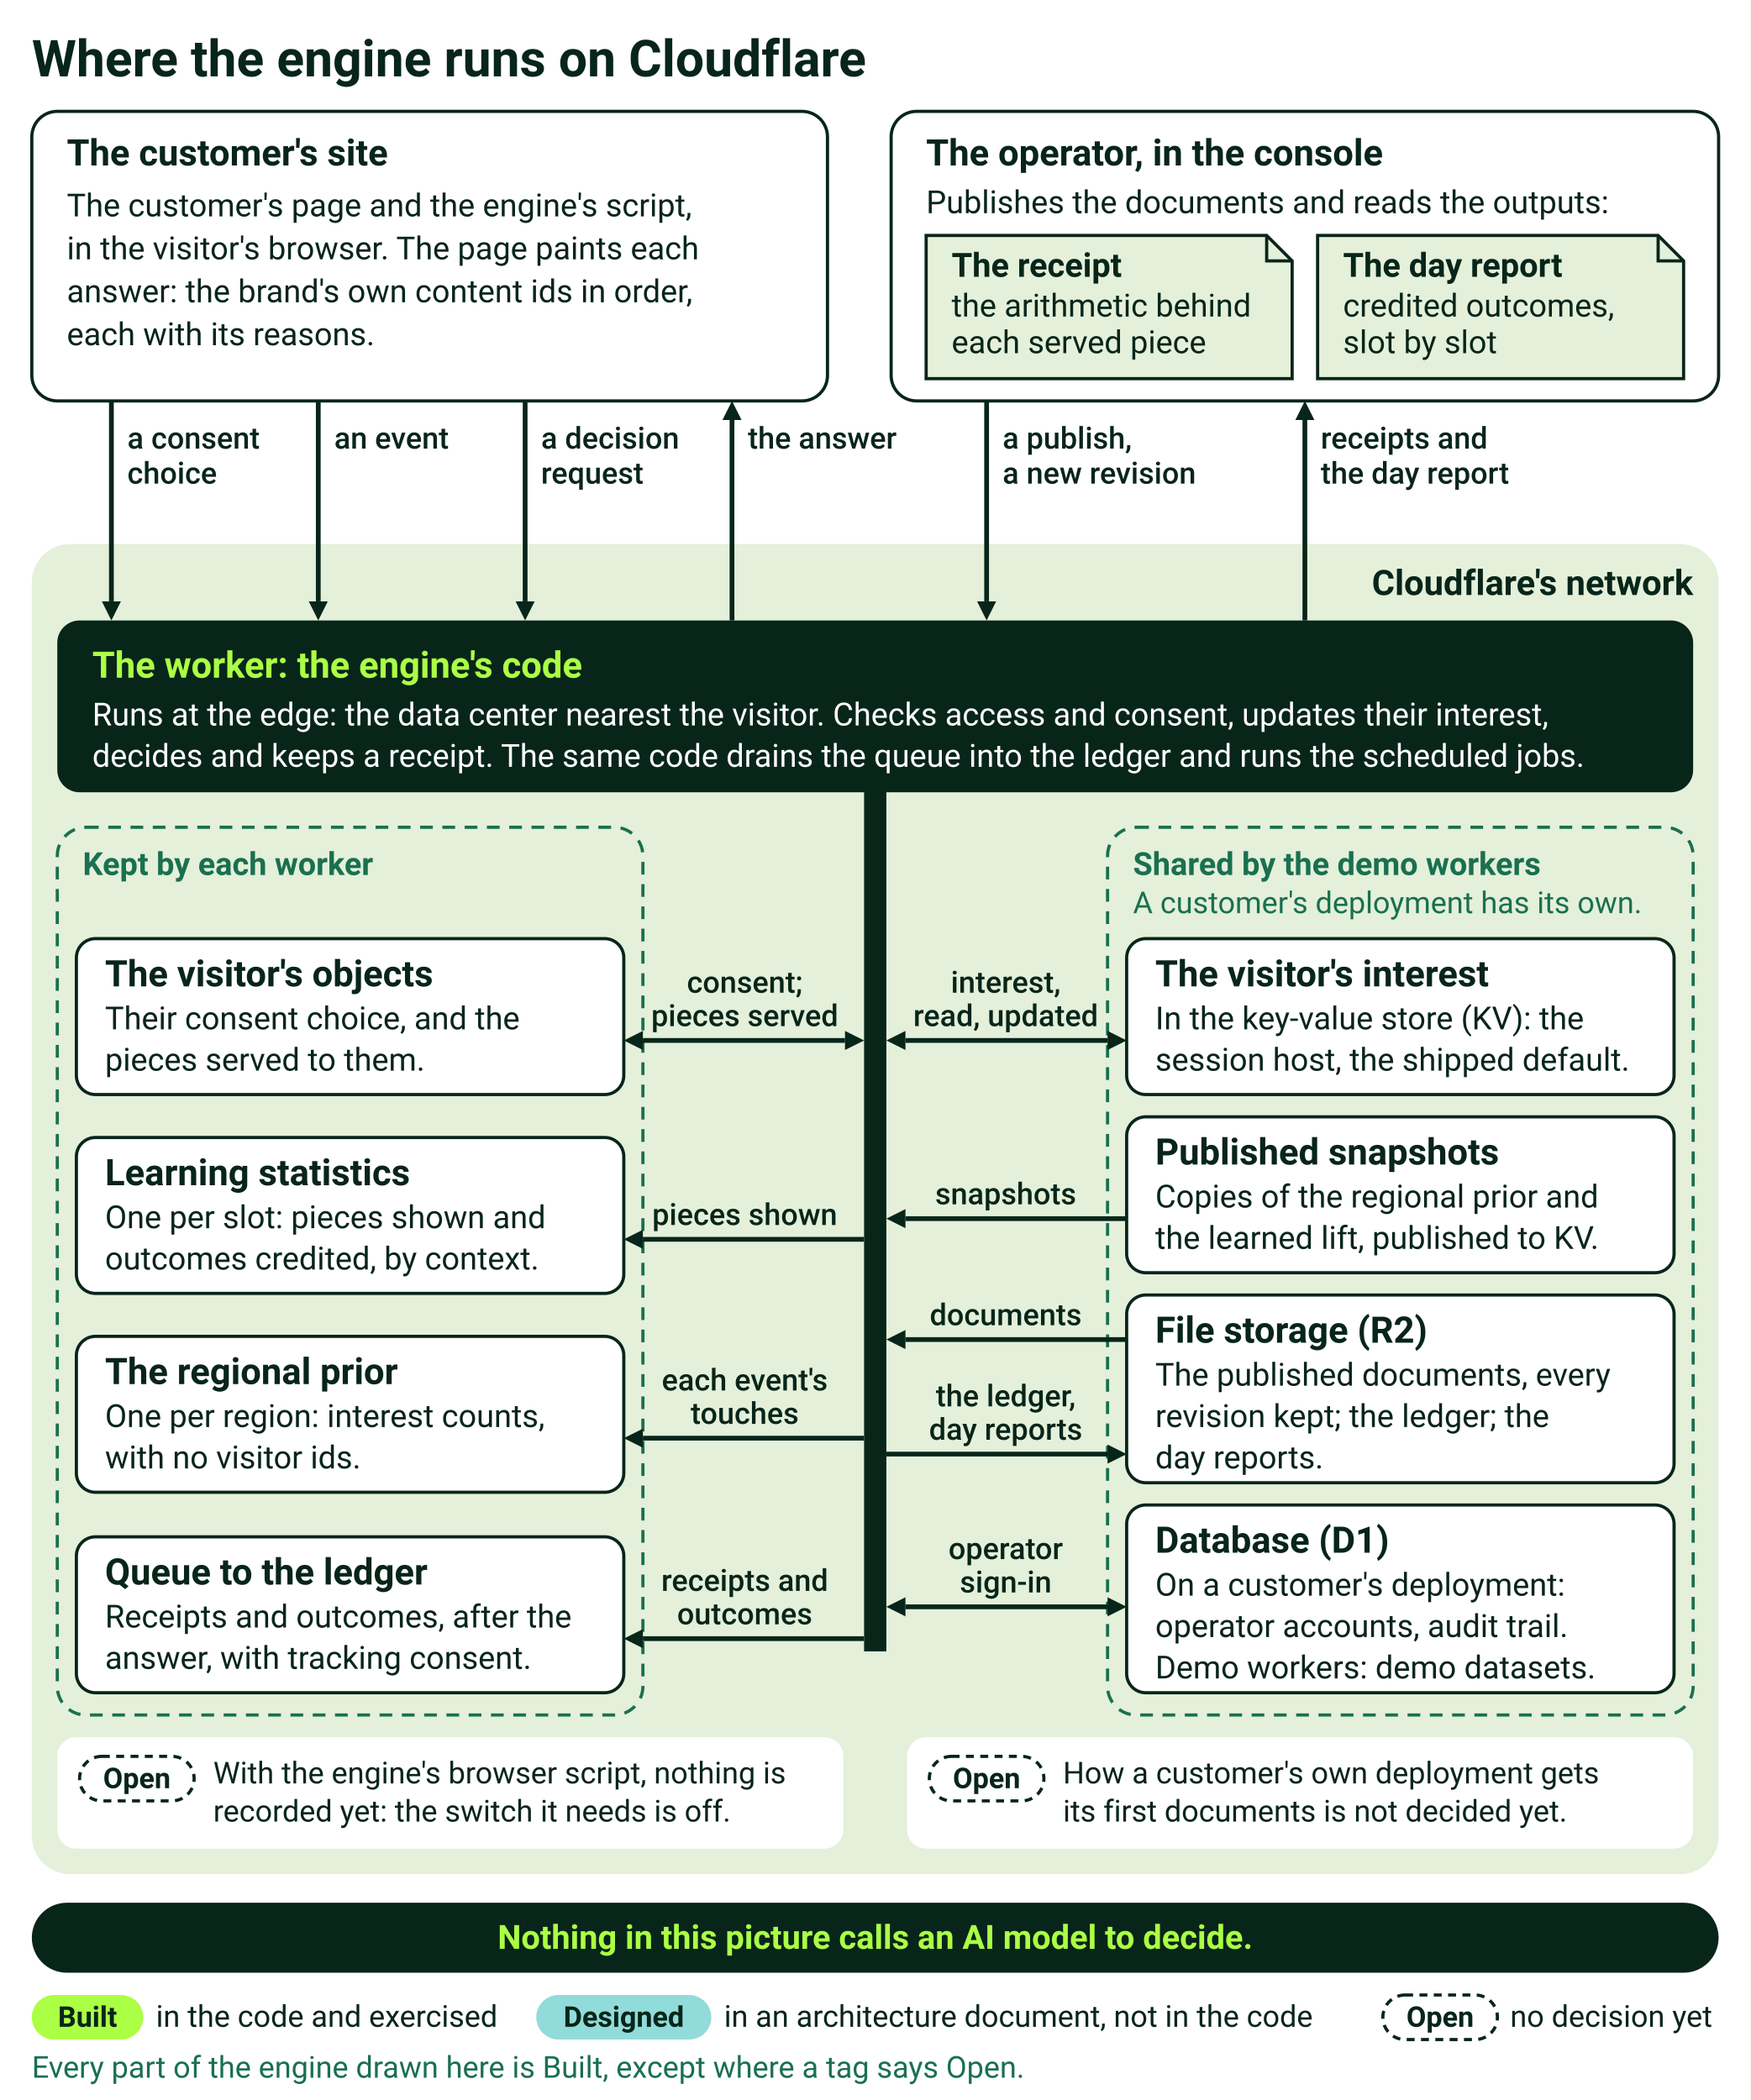
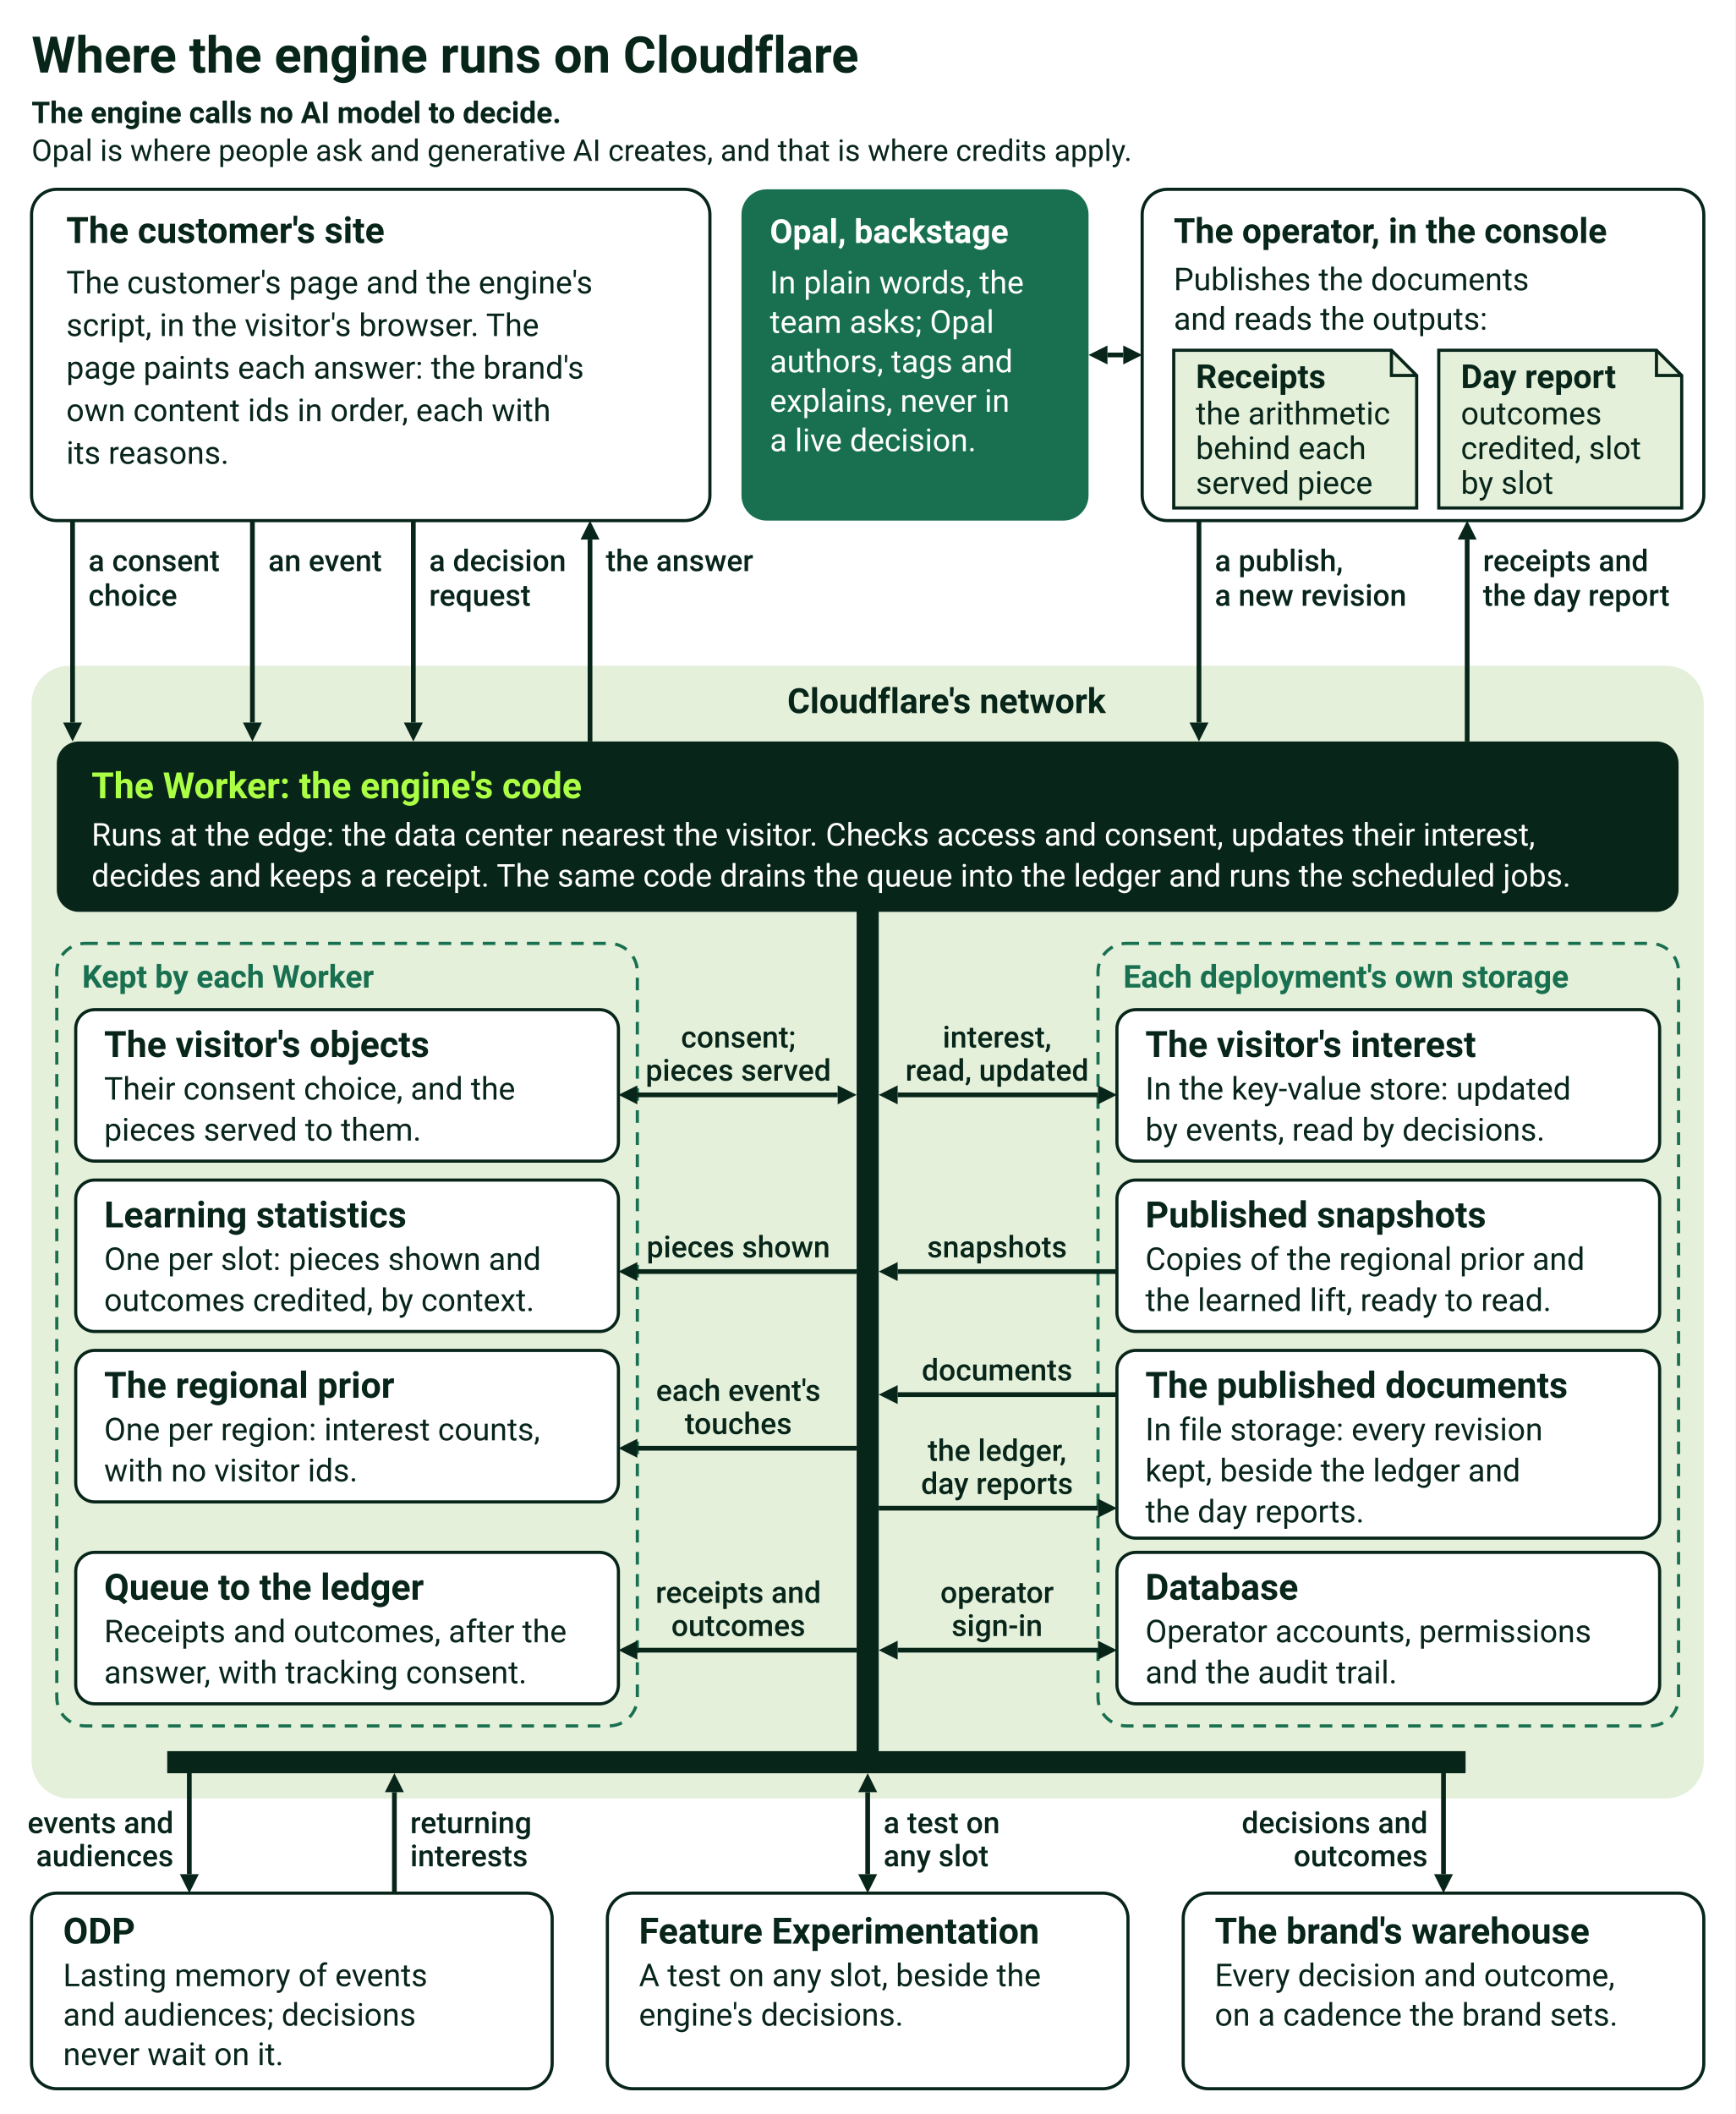
- <svg xmlns="http://www.w3.org/2000/svg" width="1100" height="1320" viewBox="0 0 1100 1320" role="img" aria-labelledby="arch-t arch-d" lang="en-US" font-family="Roboto, 'Segoe UI', system-ui, -apple-system, 'Helvetica Neue', Arial, sans-serif" fill="#08251A">
+ <svg xmlns="http://www.w3.org/2000/svg" width="1100" height="1340" viewBox="0 0 1100 1340" role="img" aria-labelledby="arch-t arch-d" lang="en-US" font-family="Roboto, 'Segoe UI', system-ui, -apple-system, 'Helvetica Neue', Arial, sans-serif" fill="#08251A">
  <defs>
    <marker id="arch-head" viewBox="0 0 10 10" refX="0" refY="5" markerWidth="4" markerHeight="4" orient="auto">
      <path d="M0,0 L10,5 L0,10 z" fill="#08251A" />
    </marker>
    <marker id="arch-tail" viewBox="0 0 10 10" refX="10" refY="5" markerWidth="4" markerHeight="4" orient="auto">
      <path d="M10,0 L0,5 L10,10 z" fill="#08251A" />
    </marker>
  </defs>
-   <rect x="0" y="0" width="1100" height="1320" fill="#FFFFFF" />
-   <text x="20" y="48" font-size="32" font-weight="700">Where the engine runs on Cloudflare</text>
+   <rect x="0" y="0" width="1100" height="1340" fill="#FFFFFF" />
+   <text x="20" y="46" font-size="32" font-weight="700">Where the engine runs on Cloudflare</text>
+   <text x="20" y="78" font-size="19" font-weight="700">The engine calls no AI model to decide.</text>
+   <text x="20" y="102" font-size="19">Opal is where people ask and generative AI creates, and that is where credits apply.</text>
  <g data-box="site">
-     <rect x="20" y="70" width="500" height="182" rx="16" fill="#FFFFFF" stroke="#08251A" stroke-width="2" />
-     <text x="42" y="104" font-size="23" font-weight="700">The customer's site</text>
-     <text x="42" y="136" font-size="20">The customer's page and the engine's script,</text>
-     <text x="42" y="163" font-size="20">in the visitor's browser. The page paints each</text>
-     <text x="42" y="190" font-size="20">answer: the brand's own content ids in order,</text>
-     <text x="42" y="217" font-size="20">each with its reasons.</text>
+     <rect x="20" y="120" width="430" height="210" rx="16" fill="#FFFFFF" stroke="#08251A" stroke-width="2" />
+     <text x="42" y="154" font-size="23" font-weight="700">The customer's site</text>
+     <text x="42" y="186" font-size="20">The customer's page and the engine's</text>
+     <text x="42" y="213" font-size="20">script, in the visitor's browser. The</text>
+     <text x="42" y="240" font-size="20">page paints each answer: the brand's</text>
+     <text x="42" y="267" font-size="20">own content ids in order, each with</text>
+     <text x="42" y="294" font-size="20">its reasons.</text>
+   </g>
+   <g data-box="opal">
+     <rect x="470" y="120" width="220" height="210" rx="16" fill="#197050" />
+     <text x="488" y="154" font-size="21" font-weight="700" fill="#FFFFFF">Opal, backstage</text>
+     <text x="488" y="186" font-size="20" fill="#FFFFFF">In plain words, the</text>
+     <text x="488" y="211" font-size="20" fill="#FFFFFF">team asks; Opal</text>
+     <text x="488" y="236" font-size="20" fill="#FFFFFF">authors, tags and</text>
+     <text x="488" y="261" font-size="20" fill="#FFFFFF">explains, never in</text>
+     <text x="488" y="286" font-size="20" fill="#FFFFFF">a live decision.</text>
  </g>
  <g data-box="operator">
-     <rect x="560" y="70" width="520" height="182" rx="16" fill="#FFFFFF" stroke="#08251A" stroke-width="2" />
-     <text x="582" y="104" font-size="23" font-weight="700">The operator, in the console</text>
-     <text x="582" y="134" font-size="20">Publishes the documents and reads the outputs:</text>
-     <g data-box="receipt">
-       <path data-container="1" d="M582,148 h214 l16,16 v74 h-230 z" fill="#E4F0DA" stroke="#08251A" stroke-width="2" />
-       <path d="M796,148 v16 h16" fill="none" stroke="#08251A" stroke-width="2" />
-       <text x="598" y="174" font-size="21" font-weight="700">The receipt</text>
-       <text x="598" y="199" font-size="20">the arithmetic behind</text>
-       <text x="598" y="222" font-size="20">each served piece</text>
+     <rect x="724" y="120" width="356" height="210" rx="16" fill="#FFFFFF" stroke="#08251A" stroke-width="2" />
+     <text x="744" y="154" font-size="22" font-weight="700">The operator, in the console</text>
+     <text x="744" y="184" font-size="20">Publishes the documents</text>
+     <text x="744" y="209" font-size="20">and reads the outputs:</text>
+     <g data-box="receipts">
+       <path data-container="1" d="M744,222 h138 l16,16 v84 h-154 z" fill="#E4F0DA" stroke="#08251A" stroke-width="2" />
+       <path d="M882,222 v16 h16" fill="none" stroke="#08251A" stroke-width="2" />
+       <text x="758" y="246" font-size="21" font-weight="700">Receipts</text>
+       <text x="758" y="269" font-size="20">the arithmetic</text>
+       <text x="758" y="291" font-size="20">behind each</text>
+       <text x="758" y="313" font-size="20">served piece</text>
    </g>
    <g data-box="day report">
-       <path data-container="1" d="M828,148 h214 l16,16 v74 h-230 z" fill="#E4F0DA" stroke="#08251A" stroke-width="2" />
-       <path d="M1042,148 v16 h16" fill="none" stroke="#08251A" stroke-width="2" />
-       <text x="844" y="174" font-size="21" font-weight="700">The day report</text>
-       <text x="844" y="199" font-size="20">credited outcomes,</text>
-       <text x="844" y="222" font-size="20">slot by slot</text>
-     </g>
+       <path data-container="1" d="M912,222 h138 l16,16 v84 h-154 z" fill="#E4F0DA" stroke="#08251A" stroke-width="2" />
+       <path d="M1050,222 v16 h16" fill="none" stroke="#08251A" stroke-width="2" />
+       <text x="926" y="246" font-size="21" font-weight="700">Day report</text>
+       <text x="926" y="269" font-size="20">outcomes</text>
+       <text x="926" y="291" font-size="20">credited, slot</text>
+       <text x="926" y="313" font-size="20">by slot</text>
+     </g>
+   </g>
+   <g stroke="#08251A" stroke-width="3" fill="none">
+     <line x1="702" y1="225" x2="712" y2="225" marker-start="url(#arch-tail)" marker-end="url(#arch-head)" />
  </g>
  <g data-box="region">
-     <rect x="20" y="342" width="1060" height="836" rx="24" fill="#E4F0DA" />
-     <text x="1064" y="374" font-size="22" font-weight="700" text-anchor="end">Cloudflare's network</text>
-   </g>
-   <g stroke="#08251A" stroke-width="3" fill="none">
-     <line x1="70" y1="252" x2="70" y2="378" marker-end="url(#arch-head)" />
-     <line x1="200" y1="252" x2="200" y2="378" marker-end="url(#arch-head)" />
-     <line x1="330" y1="252" x2="330" y2="378" marker-end="url(#arch-head)" />
-     <line x1="460" y1="390" x2="460" y2="264" marker-end="url(#arch-head)" />
-     <line x1="620" y1="252" x2="620" y2="378" marker-end="url(#arch-head)" />
-     <line x1="820" y1="390" x2="820" y2="264" marker-end="url(#arch-head)" />
+     <rect x="20" y="422" width="1060" height="718" rx="24" fill="#E4F0DA" />
+     <text x="600" y="452" font-size="22" font-weight="700" text-anchor="middle">Cloudflare's network</text>
+   </g>
+   <g stroke="#08251A" stroke-width="3" fill="none">
+     <line x1="46" y1="330" x2="46" y2="458" marker-end="url(#arch-head)" />
+     <line x1="160" y1="330" x2="160" y2="458" marker-end="url(#arch-head)" />
+     <line x1="262" y1="330" x2="262" y2="458" marker-end="url(#arch-head)" />
+     <line x1="374" y1="470" x2="374" y2="342" marker-end="url(#arch-head)" />
+     <line x1="760" y1="330" x2="760" y2="458" marker-end="url(#arch-head)" />
+     <line x1="930" y1="470" x2="930" y2="342" marker-end="url(#arch-head)" />
  </g>
  <g font-size="19" font-weight="500">
-     <text x="80" y="282">a consent</text>
-     <text x="80" y="304">choice</text>
-     <text x="210" y="282">an event</text>
-     <text x="340" y="282">a decision</text>
-     <text x="340" y="304">request</text>
-     <text x="470" y="282">the answer</text>
-     <text x="630" y="282">a publish,</text>
-     <text x="630" y="304">a new revision</text>
-     <text x="830" y="282">receipts and</text>
-     <text x="830" y="304">the day report</text>
-   </g>
-   <rect x="543" y="490" width="14" height="548" fill="#08251A" />
+     <text x="56" y="362">a consent</text>
+     <text x="56" y="384">choice</text>
+     <text x="170" y="362">an event</text>
+     <text x="272" y="362">a decision</text>
+     <text x="272" y="384">request</text>
+     <text x="384" y="362">the answer</text>
+     <text x="770" y="362">a publish,</text>
+     <text x="770" y="384">a new revision</text>
+     <text x="940" y="362">receipts and</text>
+     <text x="940" y="384">the day report</text>
+   </g>
+   <rect x="543" y="570" width="14" height="554" fill="#08251A" />
+   <rect x="106" y="1110" width="823" height="14" fill="#08251A" />
  <g data-box="worker">
-     <rect x="36" y="390" width="1028" height="108" rx="14" fill="#08251A" />
-     <text x="58" y="426" font-size="23" font-weight="700" fill="#ABFF44">The worker: the engine's code</text>
-     <text x="58" y="456" font-size="20" fill="#FFFFFF">Runs at the edge: the data center nearest the visitor. Checks access and consent, updates their interest,</text>
-     <text x="58" y="482" font-size="20" fill="#FFFFFF">decides and keeps a receipt. The same code drains the queue into the ledger and runs the scheduled jobs.</text>
-   </g>
-   <g data-box="zone per worker">
-     <rect x="36" y="520" width="368" height="558" rx="18" fill="none" stroke="#197050" stroke-width="2" stroke-dasharray="8 6" />
-     <text x="52" y="550" font-size="20" font-weight="700" fill="#197050">Kept by each worker</text>
+     <rect x="36" y="470" width="1028" height="108" rx="14" fill="#08251A" />
+     <text x="58" y="506" font-size="23" font-weight="700" fill="#ABFF44">The Worker: the engine's code</text>
+     <text x="58" y="536" font-size="20" fill="#FFFFFF">Runs at the edge: the data center nearest the visitor. Checks access and consent, updates their interest,</text>
+     <text x="58" y="562" font-size="20" fill="#FFFFFF">decides and keeps a receipt. The same code drains the queue into the ledger and runs the scheduled jobs.</text>
+   </g>
+   <g data-box="zone worker">
+     <rect x="36" y="598" width="368" height="496" rx="18" fill="none" stroke="#197050" stroke-width="2" stroke-dasharray="8 6" />
+     <text x="52" y="626" font-size="20" font-weight="700" fill="#197050">Kept by each Worker</text>
    <g data-box="visitor objects">
-       <rect x="48" y="590" width="344" height="98" rx="12" fill="#FFFFFF" stroke="#08251A" stroke-width="2" />
-       <text x="66" y="620" font-size="23" font-weight="700">The visitor's objects</text>
-       <text x="66" y="647" font-size="20">Their consent choice, and the</text>
-       <text x="66" y="673" font-size="20">pieces served to them.</text>
+       <rect x="48" y="640" width="344" height="96" rx="12" fill="#FFFFFF" stroke="#08251A" stroke-width="2" />
+       <text x="66" y="670" font-size="23" font-weight="700">The visitor's objects</text>
+       <text x="66" y="697" font-size="20">Their consent choice, and the</text>
+       <text x="66" y="723" font-size="20">pieces served to them.</text>
    </g>
    <g data-box="learning statistics">
-       <rect x="48" y="715" width="344" height="98" rx="12" fill="#FFFFFF" stroke="#08251A" stroke-width="2" />
-       <text x="66" y="745" font-size="23" font-weight="700">Learning statistics</text>
-       <text x="66" y="772" font-size="20">One per slot: pieces shown and</text>
-       <text x="66" y="798" font-size="20">outcomes credited, by context.</text>
+       <rect x="48" y="748" width="344" height="96" rx="12" fill="#FFFFFF" stroke="#08251A" stroke-width="2" />
+       <text x="66" y="778" font-size="23" font-weight="700">Learning statistics</text>
+       <text x="66" y="805" font-size="20">One per slot: pieces shown and</text>
+       <text x="66" y="831" font-size="20">outcomes credited, by context.</text>
    </g>
    <g data-box="regional prior">
-       <rect x="48" y="840" width="344" height="98" rx="12" fill="#FFFFFF" stroke="#08251A" stroke-width="2" />
-       <text x="66" y="870" font-size="23" font-weight="700">The regional prior</text>
-       <text x="66" y="897" font-size="20">One per region: interest counts,</text>
-       <text x="66" y="923" font-size="20">with no visitor ids.</text>
+       <rect x="48" y="856" width="344" height="96" rx="12" fill="#FFFFFF" stroke="#08251A" stroke-width="2" />
+       <text x="66" y="886" font-size="23" font-weight="700">The regional prior</text>
+       <text x="66" y="913" font-size="20">One per region: interest counts,</text>
+       <text x="66" y="939" font-size="20">with no visitor ids.</text>
    </g>
    <g data-box="queue">
-       <rect x="48" y="966" width="344" height="98" rx="12" fill="#FFFFFF" stroke="#08251A" stroke-width="2" />
-       <text x="66" y="996" font-size="23" font-weight="700">Queue to the ledger</text>
-       <text x="66" y="1023" font-size="20">Receipts and outcomes, after the</text>
-       <text x="66" y="1049" font-size="20">answer, with tracking consent.</text>
-     </g>
-   </g>
-   <g data-box="zone shared">
-     <rect x="696" y="520" width="368" height="558" rx="18" fill="none" stroke="#197050" stroke-width="2" stroke-dasharray="8 6" />
-     <text x="712" y="550" font-size="20" font-weight="700" fill="#197050">Shared by the demo workers</text>
-     <text x="712" y="574" font-size="19" fill="#197050">A customer's deployment has its own.</text>
+       <rect x="48" y="984" width="344" height="96" rx="12" fill="#FFFFFF" stroke="#08251A" stroke-width="2" />
+       <text x="66" y="1014" font-size="23" font-weight="700">Queue to the ledger</text>
+       <text x="66" y="1041" font-size="20">Receipts and outcomes, after the</text>
+       <text x="66" y="1067" font-size="20">answer, with tracking consent.</text>
+     </g>
+   </g>
+   <g data-box="zone storage">
+     <rect x="696" y="598" width="368" height="496" rx="18" fill="none" stroke="#197050" stroke-width="2" stroke-dasharray="8 6" />
+     <text x="712" y="626" font-size="20" font-weight="700" fill="#197050">Each deployment's own storage</text>
    <g data-box="interest record">
-       <rect x="708" y="590" width="344" height="98" rx="12" fill="#FFFFFF" stroke="#08251A" stroke-width="2" />
-       <text x="726" y="620" font-size="23" font-weight="700">The visitor's interest</text>
-       <text x="726" y="647" font-size="20">In the key-value store (KV): the</text>
-       <text x="726" y="673" font-size="20">session host, the shipped default.</text>
+       <rect x="708" y="640" width="344" height="96" rx="12" fill="#FFFFFF" stroke="#08251A" stroke-width="2" />
+       <text x="726" y="670" font-size="23" font-weight="700">The visitor's interest</text>
+       <text x="726" y="697" font-size="20">In the key-value store: updated</text>
+       <text x="726" y="723" font-size="20">by events, read by decisions.</text>
    </g>
    <g data-box="snapshots">
-       <rect x="708" y="702" width="344" height="98" rx="12" fill="#FFFFFF" stroke="#08251A" stroke-width="2" />
-       <text x="726" y="732" font-size="23" font-weight="700">Published snapshots</text>
-       <text x="726" y="759" font-size="20">Copies of the regional prior and</text>
-       <text x="726" y="785" font-size="20">the learned lift, published to KV.</text>
-     </g>
-     <g data-box="file storage">
-       <rect x="708" y="814" width="344" height="118" rx="12" fill="#FFFFFF" stroke="#08251A" stroke-width="2" />
-       <text x="726" y="844" font-size="23" font-weight="700">File storage (R2)</text>
-       <text x="726" y="871" font-size="20">The published documents, every</text>
-       <text x="726" y="897" font-size="20">revision kept; the ledger; the</text>
-       <text x="726" y="923" font-size="20">day reports.</text>
+       <rect x="708" y="748" width="344" height="96" rx="12" fill="#FFFFFF" stroke="#08251A" stroke-width="2" />
+       <text x="726" y="778" font-size="23" font-weight="700">Published snapshots</text>
+       <text x="726" y="805" font-size="20">Copies of the regional prior and</text>
+       <text x="726" y="831" font-size="20">the learned lift, ready to read.</text>
+     </g>
+     <g data-box="published documents">
+       <rect x="708" y="856" width="344" height="119" rx="12" fill="#FFFFFF" stroke="#08251A" stroke-width="2" />
+       <text x="726" y="886" font-size="23" font-weight="700">The published documents</text>
+       <text x="726" y="913" font-size="20">In file storage: every revision</text>
+       <text x="726" y="939" font-size="20">kept, beside the ledger and</text>
+       <text x="726" y="965" font-size="20">the day reports.</text>
    </g>
    <g data-box="database">
-       <rect x="708" y="946" width="344" height="118" rx="12" fill="#FFFFFF" stroke="#08251A" stroke-width="2" />
-       <text x="726" y="976" font-size="23" font-weight="700">Database (D1)</text>
-       <text x="726" y="1003" font-size="20">On a customer's deployment:</text>
-       <text x="726" y="1029" font-size="20">operator accounts, audit trail.</text>
-       <text x="726" y="1055" font-size="20">Demo workers: demo datasets.</text>
-     </g>
-   </g>
-   <g stroke="#08251A" stroke-width="3" fill="none">
-     <line x1="404" y1="654" x2="531" y2="654" marker-start="url(#arch-tail)" marker-end="url(#arch-head)" />
-     <line x1="543" y1="779" x2="404" y2="779" marker-end="url(#arch-head)" />
-     <line x1="543" y1="904" x2="404" y2="904" marker-end="url(#arch-head)" />
-     <line x1="543" y1="1030" x2="404" y2="1030" marker-end="url(#arch-head)" />
-     <line x1="569" y1="654" x2="696" y2="654" marker-start="url(#arch-tail)" marker-end="url(#arch-head)" />
-     <line x1="708" y1="766" x2="569" y2="766" marker-end="url(#arch-head)" />
-     <line x1="708" y1="842" x2="569" y2="842" marker-end="url(#arch-head)" />
-     <line x1="557" y1="914" x2="696" y2="914" marker-end="url(#arch-head)" />
-     <line x1="569" y1="1010" x2="696" y2="1010" marker-start="url(#arch-tail)" marker-end="url(#arch-head)" />
+       <rect x="708" y="984" width="344" height="96" rx="12" fill="#FFFFFF" stroke="#08251A" stroke-width="2" />
+       <text x="726" y="1014" font-size="23" font-weight="700">Database</text>
+       <text x="726" y="1041" font-size="20">Operator accounts, permissions</text>
+       <text x="726" y="1067" font-size="20">and the audit trail.</text>
+     </g>
+   </g>
+   <g stroke="#08251A" stroke-width="3" fill="none">
+     <line x1="404" y1="694" x2="531" y2="694" marker-start="url(#arch-tail)" marker-end="url(#arch-head)" />
+     <line x1="543" y1="806" x2="404" y2="806" marker-end="url(#arch-head)" />
+     <line x1="543" y1="918" x2="404" y2="918" marker-end="url(#arch-head)" />
+     <line x1="543" y1="1046" x2="404" y2="1046" marker-end="url(#arch-head)" />
+     <line x1="569" y1="694" x2="696" y2="694" marker-start="url(#arch-tail)" marker-end="url(#arch-head)" />
+     <line x1="708" y1="806" x2="569" y2="806" marker-end="url(#arch-head)" />
+     <line x1="708" y1="884" x2="569" y2="884" marker-end="url(#arch-head)" />
+     <line x1="557" y1="956" x2="696" y2="956" marker-end="url(#arch-head)" />
+     <line x1="569" y1="1046" x2="696" y2="1046" marker-start="url(#arch-tail)" marker-end="url(#arch-head)" />
  </g>
  <g font-size="19" font-weight="500" text-anchor="middle">
-     <text x="468" y="624">consent;</text>
-     <text x="468" y="645">pieces served</text>
-     <text x="468" y="770">pieces shown</text>
-     <text x="468" y="874">each event's</text>
-     <text x="468" y="895">touches</text>
-     <text x="468" y="1000">receipts and</text>
-     <text x="468" y="1021">outcomes</text>
-     <text x="632" y="624">interest,</text>
-     <text x="632" y="645">read, updated</text>
-     <text x="632" y="757">snapshots</text>
-     <text x="632" y="833">documents</text>
-     <text x="632" y="884">the ledger,</text>
-     <text x="632" y="905">day reports</text>
-     <text x="632" y="980">operator</text>
-     <text x="632" y="1001">sign-in</text>
-   </g>
-   <g data-box="open recording">
-     <rect x="36" y="1092" width="494" height="70" rx="12" fill="#FFFFFF" />
-     <g data-box="chip">
-       <rect x="50" y="1104" width="72" height="28" rx="14" fill="#FFFFFF" stroke="#08251A" stroke-width="2" stroke-dasharray="5 4" />
-       <text x="86" y="1124" font-size="18" font-weight="700" text-anchor="middle">Open</text>
-     </g>
-     <text x="134" y="1121" font-size="19">With the engine's browser script, nothing is</text>
-     <text x="134" y="1145" font-size="19">recorded yet: the switch it needs is off.</text>
-   </g>
-   <g data-box="open documents">
-     <rect x="570" y="1092" width="494" height="70" rx="12" fill="#FFFFFF" />
-     <g data-box="chip">
-       <rect x="584" y="1104" width="72" height="28" rx="14" fill="#FFFFFF" stroke="#08251A" stroke-width="2" stroke-dasharray="5 4" />
-       <text x="620" y="1124" font-size="18" font-weight="700" text-anchor="middle">Open</text>
-     </g>
-     <text x="668" y="1121" font-size="19">How a customer's own deployment gets</text>
-     <text x="668" y="1145" font-size="19">its first documents is not decided yet.</text>
-   </g>
-   <g data-box="rule">
-     <rect x="20" y="1196" width="1060" height="44" rx="22" fill="#08251A" />
-     <text x="550" y="1225" font-size="21" font-weight="700" fill="#ABFF44" text-anchor="middle">Nothing in this picture calls an AI model to decide.</text>
-   </g>
-   <g data-box="chip">
-     <rect x="20" y="1254" width="70" height="28" rx="14" fill="#ABFF44" />
-     <text x="55" y="1274" font-size="18" font-weight="700" text-anchor="middle">Built</text>
-   </g>
-   <text x="98" y="1274" font-size="19">in the code and exercised</text>
-   <g data-box="chip">
-     <rect x="337" y="1254" width="110" height="28" rx="14" fill="#91DBDA" />
-     <text x="392" y="1274" font-size="18" font-weight="700" text-anchor="middle">Designed</text>
-   </g>
-   <text x="455" y="1274" font-size="19">in an architecture document, not in the code</text>
-   <g data-box="chip">
-     <rect x="869" y="1254" width="72" height="28" rx="14" fill="#FFFFFF" stroke="#08251A" stroke-width="2" stroke-dasharray="5 4" />
-     <text x="905" y="1274" font-size="18" font-weight="700" text-anchor="middle">Open</text>
-   </g>
-   <text x="949" y="1274" font-size="19">no decision yet</text>
-   <text x="20" y="1306" font-size="19" fill="#197050">Every part of the engine drawn here is Built, except where a tag says Open.</text>
+     <text x="468" y="664">consent;</text>
+     <text x="468" y="685">pieces served</text>
+     <text x="468" y="797">pieces shown</text>
+     <text x="468" y="888">each event's</text>
+     <text x="468" y="909">touches</text>
+     <text x="468" y="1016">receipts and</text>
+     <text x="468" y="1037">outcomes</text>
+     <text x="632" y="664">interest,</text>
+     <text x="632" y="685">read, updated</text>
+     <text x="632" y="797">snapshots</text>
+     <text x="632" y="875">documents</text>
+     <text x="632" y="926">the ledger,</text>
+     <text x="632" y="947">day reports</text>
+     <text x="632" y="1016">operator</text>
+     <text x="632" y="1037">sign-in</text>
+   </g>
+   <g stroke="#08251A" stroke-width="3" fill="none">
+     <line x1="120" y1="1124" x2="120" y2="1188" marker-end="url(#arch-head)" />
+     <line x1="250" y1="1200" x2="250" y2="1136" marker-end="url(#arch-head)" />
+     <line x1="550" y1="1136" x2="550" y2="1188" marker-start="url(#arch-tail)" marker-end="url(#arch-head)" />
+     <line x1="915" y1="1124" x2="915" y2="1188" marker-end="url(#arch-head)" />
+   </g>
+   <g font-size="19" font-weight="500">
+     <text x="110" y="1162" text-anchor="end">events and</text>
+     <text x="110" y="1183" text-anchor="end">audiences</text>
+     <text x="260" y="1162">returning</text>
+     <text x="260" y="1183">interests</text>
+     <text x="560" y="1162">a test on</text>
+     <text x="560" y="1183">any slot</text>
+     <text x="905" y="1162" text-anchor="end">decisions and</text>
+     <text x="905" y="1183" text-anchor="end">outcomes</text>
+   </g>
+   <g data-box="odp">
+     <rect x="20" y="1200" width="330" height="124" rx="16" fill="#FFFFFF" stroke="#08251A" stroke-width="2" />
+     <text x="40" y="1232" font-size="23" font-weight="700">ODP</text>
+     <text x="40" y="1259" font-size="20">Lasting memory of events</text>
+     <text x="40" y="1284" font-size="20">and audiences; decisions</text>
+     <text x="40" y="1309" font-size="20">never wait on it.</text>
+   </g>
+   <g data-box="feature experimentation">
+     <rect x="385" y="1200" width="330" height="124" rx="16" fill="#FFFFFF" stroke="#08251A" stroke-width="2" />
+     <text x="405" y="1232" font-size="23" font-weight="700">Feature Experimentation</text>
+     <text x="405" y="1259" font-size="20">A test on any slot, beside the</text>
+     <text x="405" y="1284" font-size="20">engine's decisions.</text>
+   </g>
+   <g data-box="warehouse">
+     <rect x="750" y="1200" width="330" height="124" rx="16" fill="#FFFFFF" stroke="#08251A" stroke-width="2" />
+     <text x="770" y="1232" font-size="23" font-weight="700">The brand's warehouse</text>
+     <text x="770" y="1259" font-size="20">Every decision and outcome,</text>
+     <text x="770" y="1284" font-size="20">on a cadence the brand sets.</text>
+   </g>
</svg>
